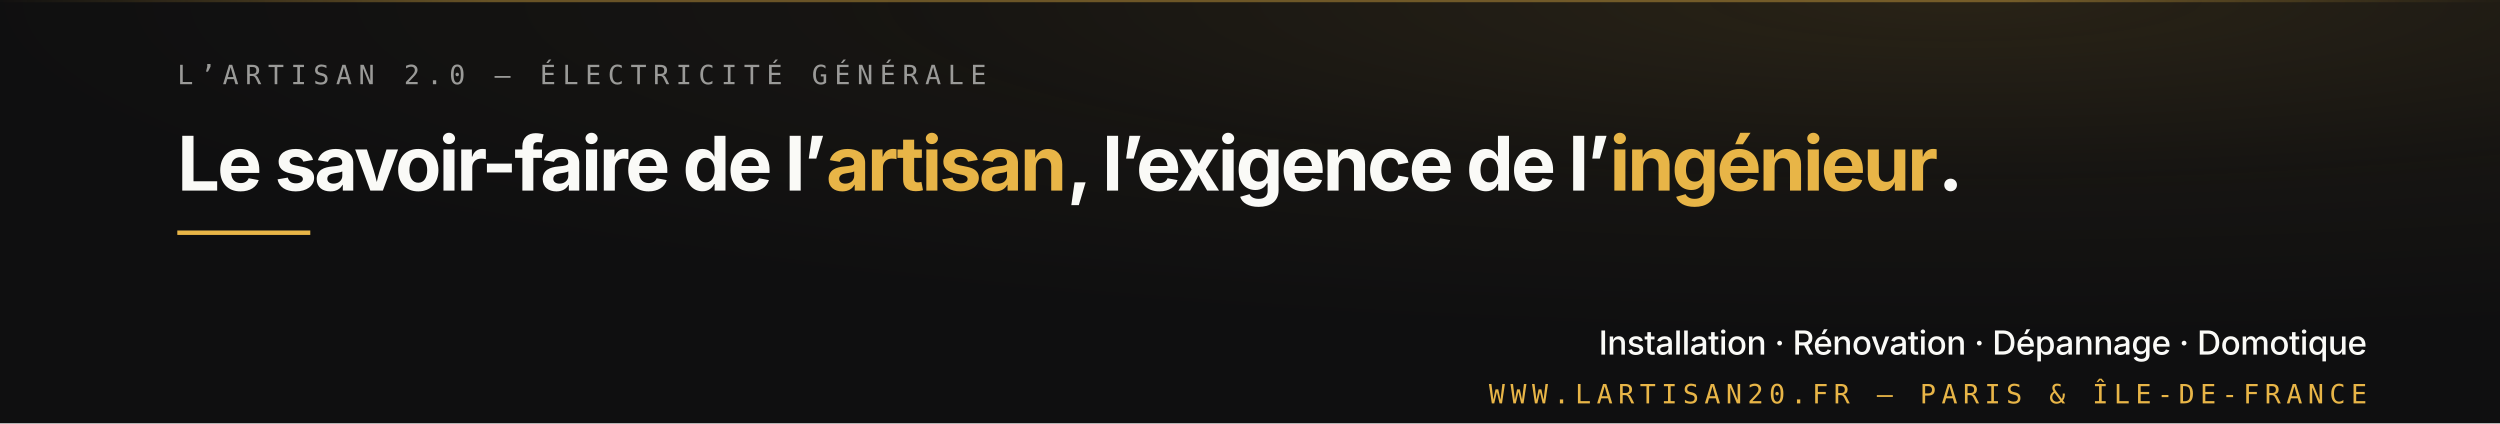
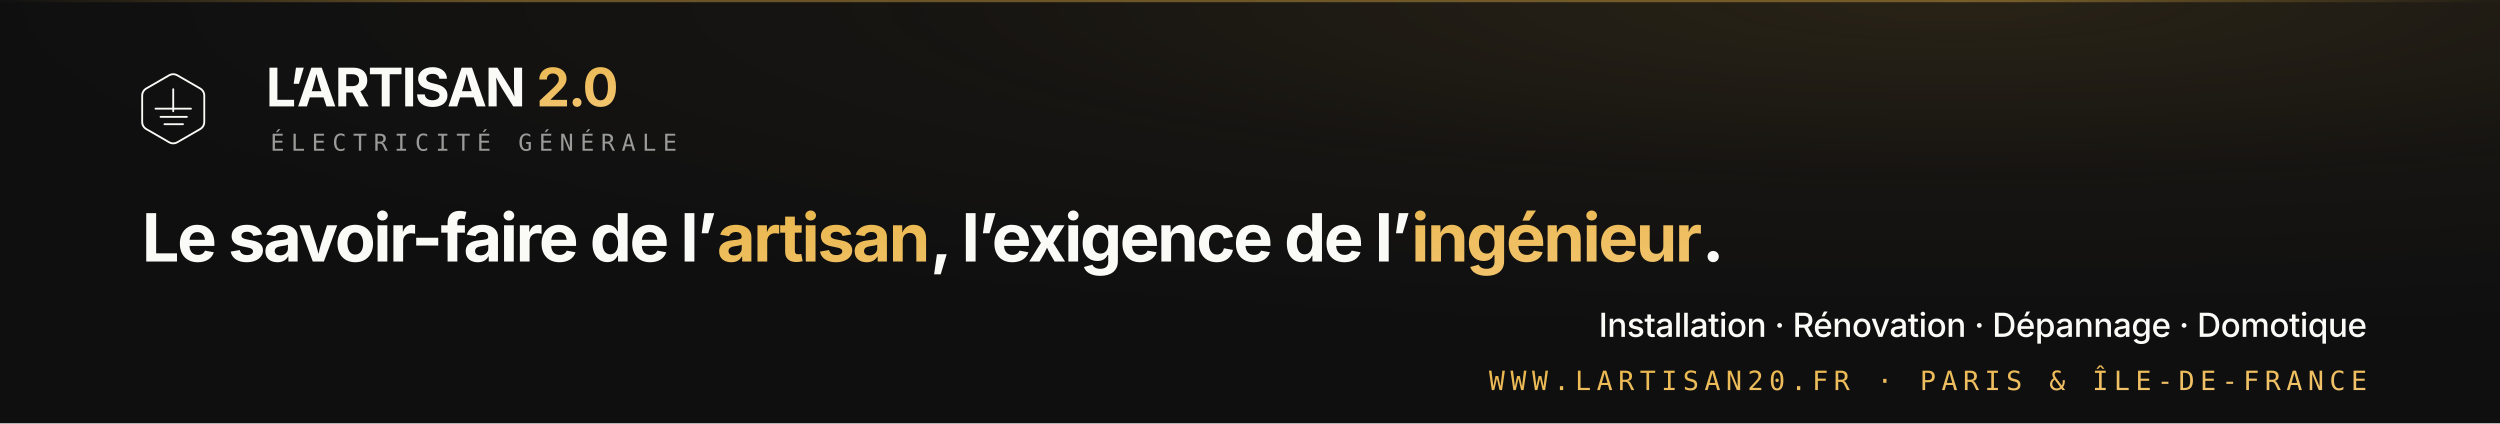
<svg xmlns="http://www.w3.org/2000/svg" viewBox="0 0 1128 191" width="1128" height="191">
  <defs>
    <radialGradient id="glow" cx="78%" cy="0%" r="80%">
      <stop offset="0%" stop-color="#E8B547" stop-opacity="0.12" />
      <stop offset="55%" stop-color="#E8B547" stop-opacity="0.03" />
      <stop offset="100%" stop-color="#E8B547" stop-opacity="0" />
    </radialGradient>
    <linearGradient id="topLine" x1="0" y1="0" x2="1" y2="0">
      <stop offset="0%" stop-color="#E8B547" stop-opacity="0" />
      <stop offset="20%" stop-color="#E8B547" stop-opacity="0.4" />
      <stop offset="80%" stop-color="#E8B547" stop-opacity="0.4" />
      <stop offset="100%" stop-color="#E8B547" stop-opacity="0" />
    </linearGradient>
+     <linearGradient id="goldGrad" x1="0" y1="0" x2="1" y2="1">
+       <stop offset="0" stop-color="#E8B547" />
+       <stop offset="1" stop-color="#F2C46E" />
+     </linearGradient>
  </defs>
  <rect width="1128" height="191" fill="#0f0f10" />
  <rect width="1128" height="191" fill="url(#glow)" />
  <rect x="0" y="0" width="1128" height="1" fill="url(#topLine)" />
-   <text x="80" y="38" font-family="JetBrains Mono, ui-monospace, monospace" font-size="12" letter-spacing="3" font-weight="500" fill="#9a9a98">L’ARTISAN 2.0 — ÉLECTRICITÉ GÉNÉRALE</text>
-   <text x="80" y="86" font-family="Inter Tight, -apple-system, system-ui, sans-serif" font-size="34" font-weight="700" letter-spacing="-1.2" fill="#fafaf7">Le savoir-faire de l’<tspan fill="#E8B547">artisan</tspan>, l’exigence de l’<tspan fill="#E8B547">ingénieur</tspan>.</text>
-   <rect x="80" y="104" width="60" height="2" fill="#E8B547" />
-   <text x="1068" y="160" text-anchor="end" font-family="Inter Tight, -apple-system, system-ui, sans-serif" font-size="15" font-weight="500" letter-spacing="-0.2" fill="#fafaf7">Installation · Rénovation · Dépannage · Domotique</text>
-   <text x="1068" y="182" text-anchor="end" font-family="JetBrains Mono, ui-monospace, monospace" font-size="12" letter-spacing="2.5" font-weight="500" fill="#E8B547">WWW.LARTISAN20.FR — PARIS &amp; ÎLE-DE-FRANCE</text>
+   <g transform="translate(51, 21) scale(0.052)" fill="#fafaf7">
+     <path d="M522.3,848.2c-13.5,0-27-3.5-39.1-10.4l-199.3-115.1c-24.1-13.9-39.1-39.8-39.1-67.6v-230.1c0-27.8,15-53.7,39.1-67.6l199.3-115.1c24.1-13.9,54-13.9,78.1,0l199.3,115.1c24.1,13.9,39.1,39.8,39.1,67.6v230.1c0,27.8-15,53.7-39.1,67.6l-199.3,115.1c-12,7-25.5,10.4-39.1,10.4ZM522.3,247.9c-10.7,0-21.4,2.8-31,8.3l-199.3,115.1c-19.1,11-31,31.6-31,53.7v230.1c0,22.1,11.9,42.6,31,53.7l199.3,115.1c19.1,11,42.9,11,62,0l199.3-115.1c19.1-11,31-31.6,31-53.7v-230.1c0-22.1-11.9-42.6-31-53.7l-199.3-115.1c-9.6-5.5-20.3-8.3-31-8.3Z" />
+     <path d="M522.3,570c-4.5,0-8.1-3.6-8.1-8.1v-191.9c0-4.5,3.6-8.1,8.1-8.1s8.1,3.6,8.1,8.1v191.9c0,4.5-3.6,8.1-8.1,8.1Z" />
+     <path d="M641.1,618.1h-229.1c-4.5,0-8.1-3.6-8.1-8.1s3.6-8.1,8.1-8.1h229.1c4.5,0,8.1,3.6,8.1,8.1s-3.6,8.1-8.1,8.1Z" />
+     <path d="M607.4,681.9h-161.5c-4.5,0-8.1-3.6-8.1-8.1s3.6-8.1,8.1-8.1h161.5c4.5,0,8.1,3.6,8.1,8.1s-3.6,8.1-8.1,8.1Z" />
+     <path d="M676.4,547.1h-308.2c-4.5,0-8.1-3.6-8.1-8.1s3.6-8.1,8.1-8.1h308.2c4.5,0,8.1,3.6,8.1,8.1s-3.6,8.1-8.1,8.1Z" />
+   </g>
+   <text x="120" y="48" font-family="Inter Tight, -apple-system, system-ui, sans-serif" font-size="24" font-weight="700" letter-spacing="-0.8" fill="#fafaf7">L’ARTISAN <tspan fill="url(#goldGrad)">2.0</tspan>
+   </text>
+   <text x="122" y="68" font-family="JetBrains Mono, ui-monospace, monospace" font-size="10.5" letter-spacing="3" font-weight="500" fill="#9a9a98">ÉLECTRICITÉ GÉNÉRALE</text>
+   <text x="64" y="118" font-family="Inter Tight, -apple-system, system-ui, sans-serif" font-size="30" font-weight="700" letter-spacing="-1" fill="#fafaf7">Le savoir-faire de l’<tspan fill="url(#goldGrad)">artisan</tspan>, l’exigence de l’<tspan fill="url(#goldGrad)">ingénieur</tspan>.</text>
+   <text x="1068" y="152" text-anchor="end" font-family="Inter Tight, -apple-system, system-ui, sans-serif" font-size="15" font-weight="500" letter-spacing="-0.2" fill="#fafaf7">Installation · Rénovation · Dépannage · Domotique</text>
+   <text x="1068" y="176" text-anchor="end" font-family="JetBrains Mono, ui-monospace, monospace" font-size="12" letter-spacing="2.5" font-weight="500" fill="url(#goldGrad)">WWW.LARTISAN20.FR · PARIS &amp; ÎLE-DE-FRANCE</text>
</svg>
